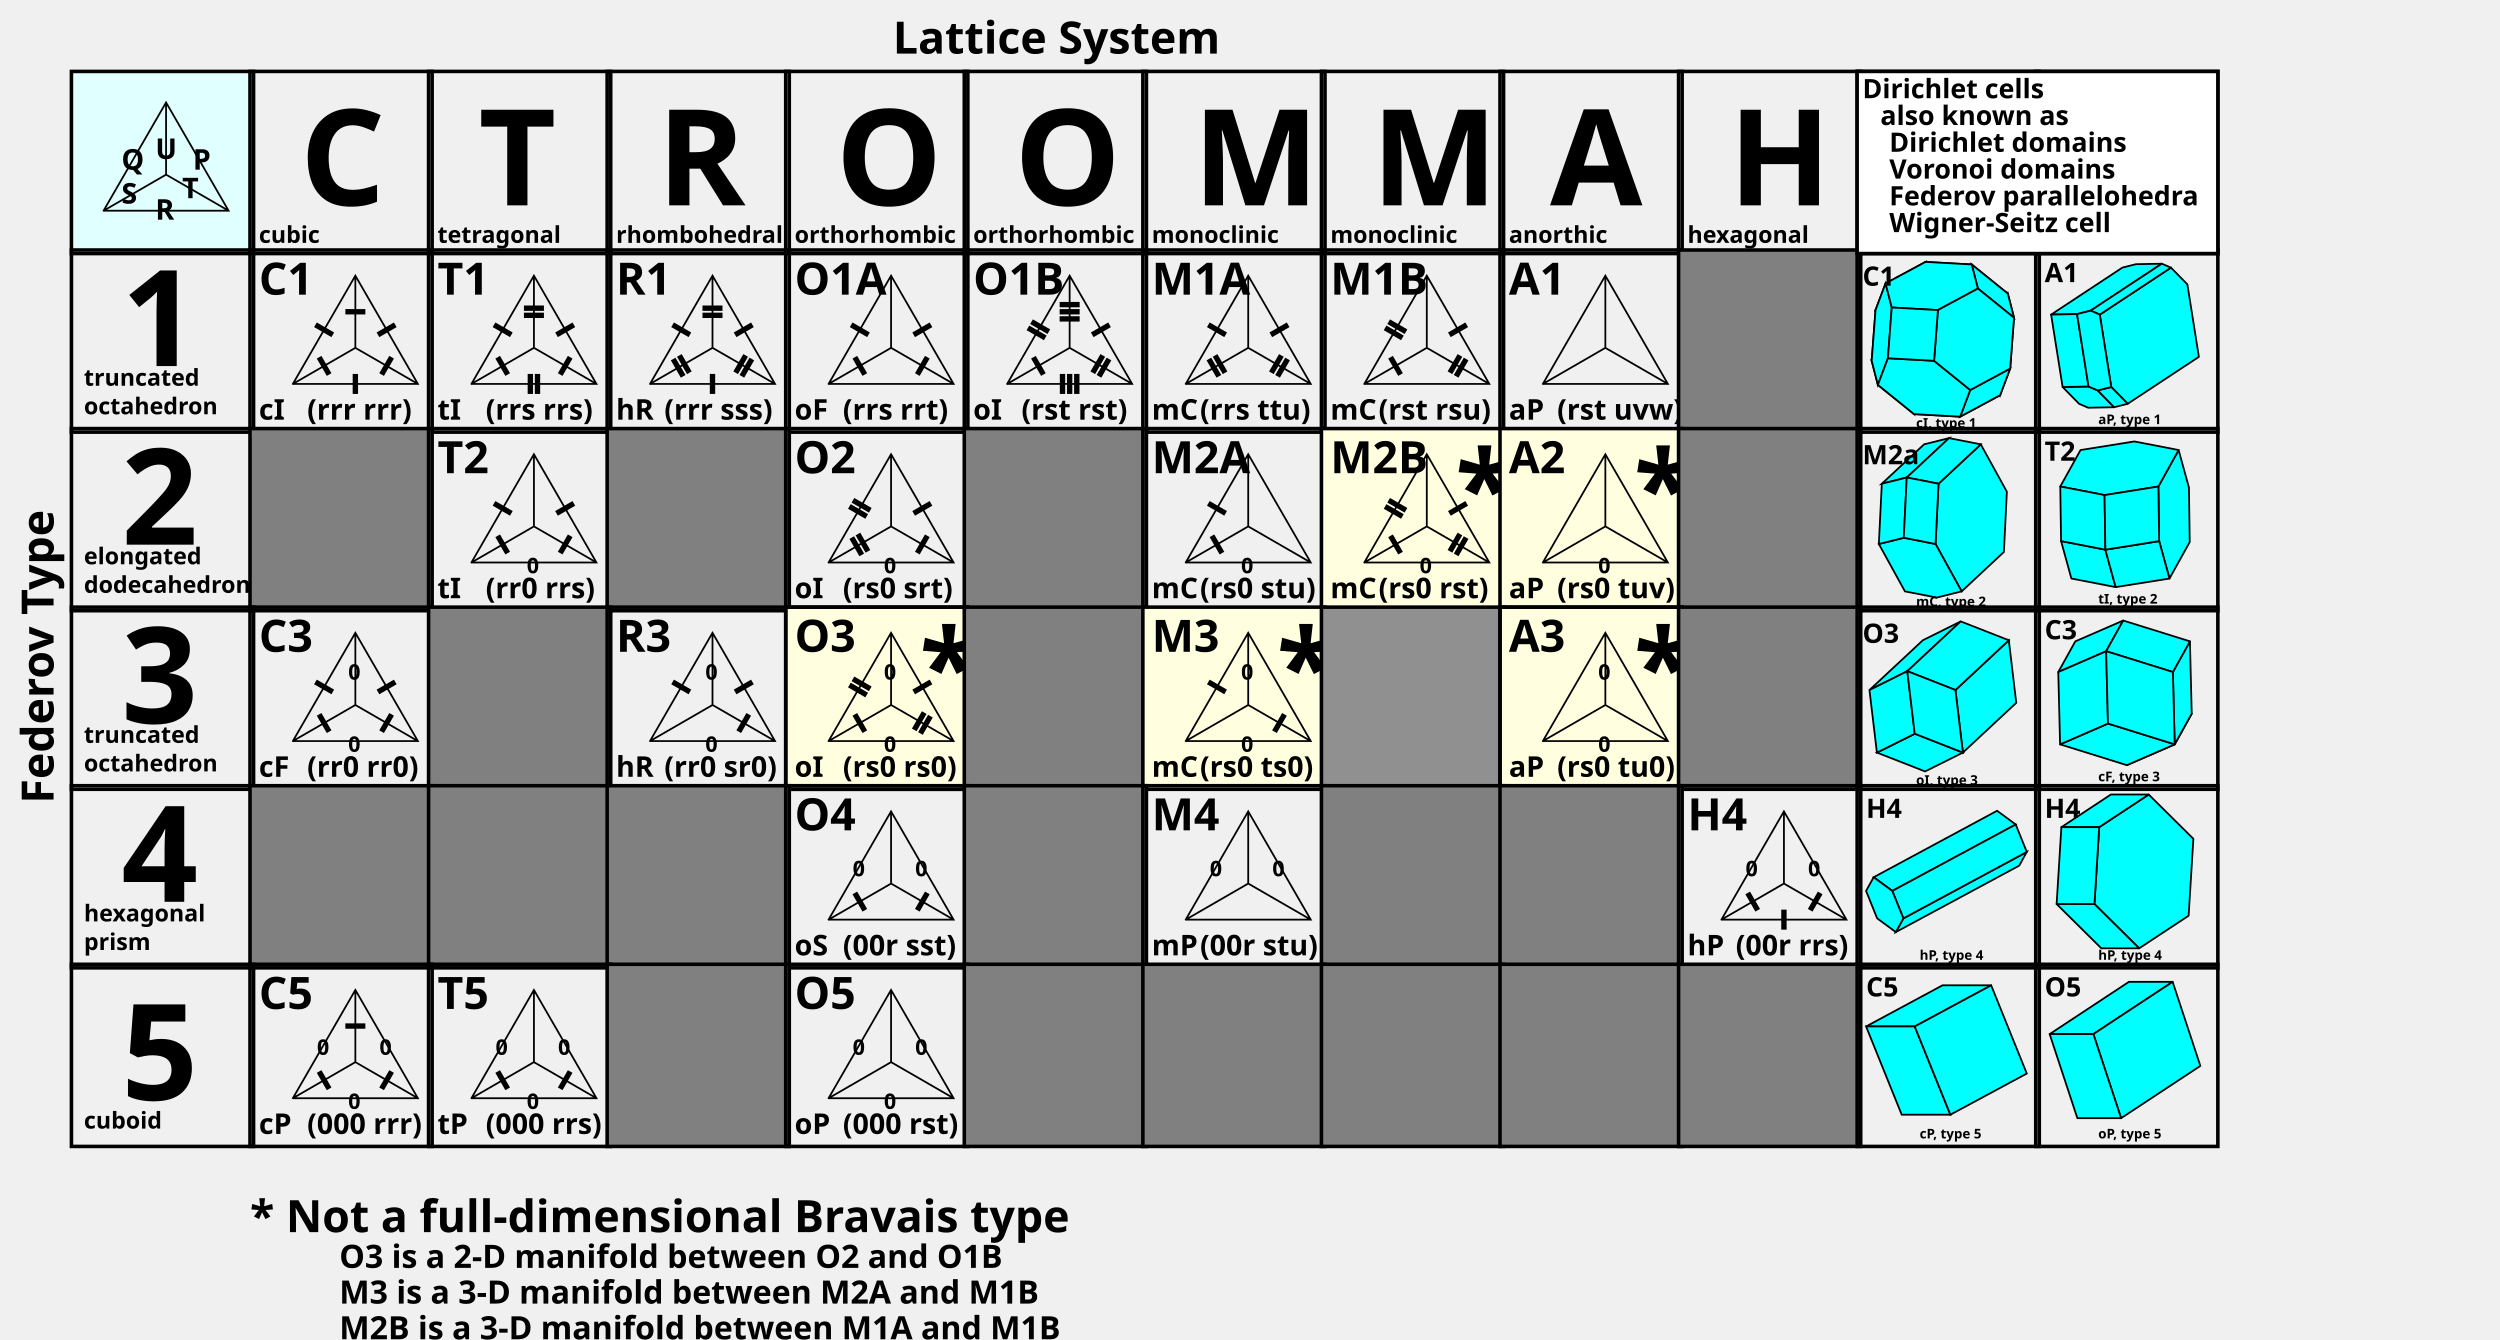
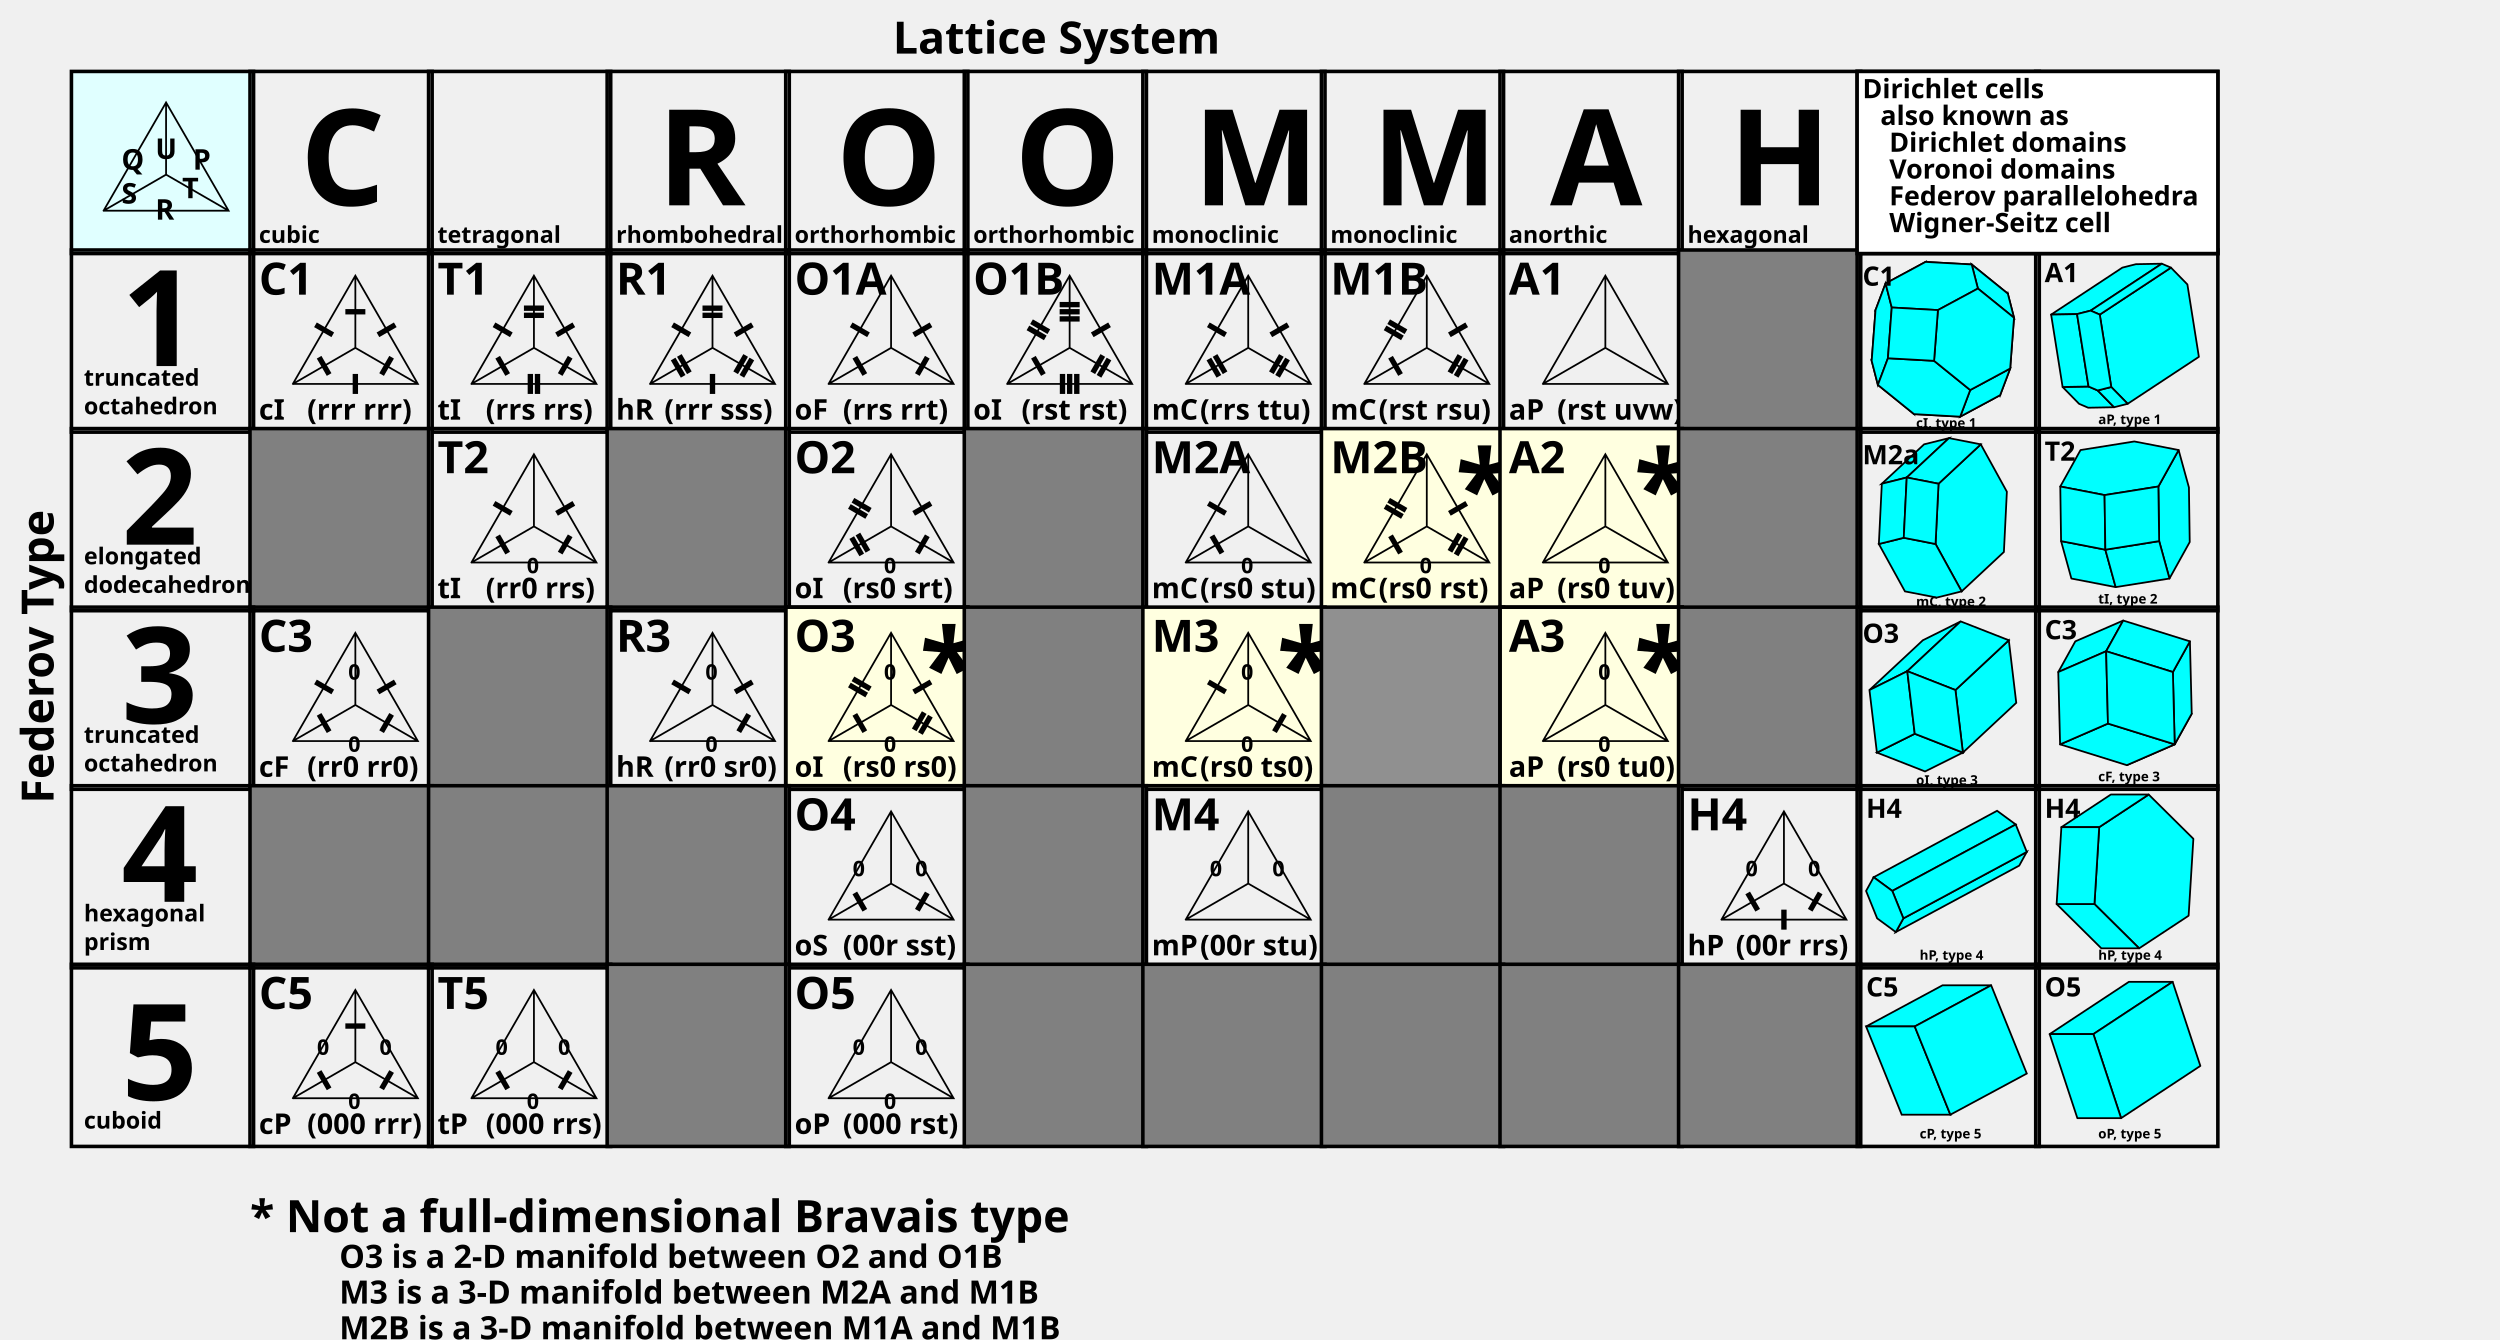
<svg xmlns="http://www.w3.org/2000/svg" width="1400" height="750" viewBox="0 0 1400 750" version="1.1">
  <defs>
    <rect id="unused" width="102" height="102" stroke-width="2" stroke="black" fill="gray" />
    <rect id="blank" x="0" y="0" width="102" height="102" stroke-width="2" stroke="black" fill="none" />
    <polyline id="cellborder" stroke="black" points="0,-0   70,-0   35,-60.622   -0.175,0.303   0.175,-0.101   35,-20.207   35,-60.622   35,-20.207   70,-0   " style="fill:none; stroke-width:3 stroke-linejoin:round; stroke-linecap:round" />
-     <text id="zeroP" x="48.5" y="-24.311" style="font-family:sans-serif; font-size=:26; font-weight:bold; ">0</text>
-     <text id="zeroQ" x="13.5" y="-24.311" style="font-family:sans-serif; font-size=:26; font-weight:bold; ">0</text>
-     <text id="zeroR" x="31" y="6" style="font-family:sans-serif; font-size=:26; font-weight:bold; ">0</text>
-     <text id="zeroU" x="31" y="-34.414" style="font-family:sans-serif; font-size=:26; font-weight:bold; ">0</text>
+     <text id="zeroP" x="48.5" y="-24.311" style="font-family:sans-serif; font-size=26; font-weight:bold; ">0</text>
+     <text id="zeroQ" x="13.5" y="-24.311" style="font-family:sans-serif; font-size=26; font-weight:bold; ">0</text>
+     <text id="zeroR" x="31" y="6" style="font-family:sans-serif; font-size=26; font-weight:bold; ">0</text>
+     <text id="zeroU" x="31" y="-34.414" style="font-family:sans-serif; font-size=26; font-weight:bold; ">0</text>
    <line id="oneSlashP" x1="57.35" y1="-33.111" x2="47.65" y2="-27.511" style="stroke:rgb(0,0,0);stroke-width:3" />
    <line id="oneSlashQ" x1="12.65" y1="-33.111" x2="22.35" y2="-27.511" style="stroke:rgb(0,0,0);stroke-width:3" />
    <line id="oneSlashR" x1="35" y1="-5.6" x2="35" y2="5.6" style="stroke:rgb(0,0,0);stroke-width:3" />
    <line id="oneSlashS" x1="14.7" y1="-14.953" x2="20.3" y2="-5.254" style="stroke:rgb(0,0,0);stroke-width:3" />
    <line id="oneSlashT" x1="55.3" y1="-14.953" x2="49.7" y2="-5.254" style="stroke:rgb(0,0,0);stroke-width:3" />
    <line id="oneSlashU" x1="40.6" y1="-40.414" x2="29.4" y2="-40.414" style="stroke:rgb(0,0,0);stroke-width:3" />
    <g id="2SlashP">
</g>
    <g id="2SlashQ">
      <line name="2SlashQa" x1="11.65" y1="-31.379" x2="21.35" y2="-25.779" style="stroke:rgb(0,0,0);stroke-width:3" />
      <line name="2SlashQb" x1="13.65" y1="-34.843" x2="23.35" y2="-29.243" style="stroke:rgb(0,0,0);stroke-width:3" />
    </g>
    <g id="2SlashR">
      <line id="mult2SlashRa" x1="33" y1="-5.6" x2="33" y2="5.6" style="stroke:rgb(0,0,0);stroke-width:3" />
      <line id="mult2SlashRb" x1="37" y1="-5.6" x2="37" y2="5.6" style="stroke:rgb(0,0,0);stroke-width:3" />
    </g>
    <g id="2SlashS">
      <line name="2SlashSa" x1="12.968" y1="-13.953" x2="18.568" y2="-4.254" style="stroke:rgb(0,0,0);stroke-width:3" />
      <line name="2SlashSb" x1="16.432" y1="-15.953" x2="22.032" y2="-6.254" style="stroke:rgb(0,0,0);stroke-width:3" />
    </g>
    <g id="2SlashT">
      <line name="2SlashTa" x1="53.568" y1="-15.953" x2="47.968" y2="-6.254" style="stroke:rgb(0,0,0);stroke-width:3" />
      <line name="2SlashTb" x1="57.032" y1="-13.953" x2="51.432" y2="-4.254" style="stroke:rgb(0,0,0);stroke-width:3" />
    </g>
    <g id="2SlashU">
      <line id="2SlashUa" x1="40.6" y1="-42.414" x2="29.4" y2="-42.414" style="stroke:rgb(0,0,0);stroke-width:3" />
      <line id="2SlashUb" x1="40.6" y1="-38.414" x2="29.4" y2="-38.414" style="stroke:rgb(0,0,0);stroke-width:3" />
    </g>
    <g id="3SlashR">
      <line name="3Slash" x1="31" y1="5.6" x2="31" y2="-5.6" style="stroke:rgb(0,0,0);stroke-width:3" />
      <line name="3Slash" x1="35" y1="5.6" x2="35" y2="-5.6" style="stroke:rgb(0,0,0);stroke-width:3" />
      <line name="3Slash" x1="39" y1="5.6" x2="39" y2="-5.6" style="stroke:rgb(0,0,0);stroke-width:3" />
    </g>
    <g id="3SlashU">
      <line name="3Slash" x1="29.4" y1="-44.414" x2="40.6" y2="-44.414" style="stroke:rgb(0,0,0);stroke-width:3" />
      <line name="3Slash" x1="29.4" y1="-40.414" x2="40.6" y2="-40.414" style="stroke:rgb(0,0,0);stroke-width:3" />
      <line name="3Slash" x1="29.4" y1="-36.414" x2="40.6" y2="-36.414" style="stroke:rgb(0,0,0);stroke-width:3" />
    </g>
+     <text id="type1" style="font-family:sans-serif; font-weight:bold; font-size:75px" x="28" y="75" />
  </defs>
  <text x="500" y="30" style="font-family:sans-serif; font-weight:bold; font-size:25px">Lattice System</text>
  <g transform="translate(30, 450)">
    <text x="0" y="0" style="font-family:sans-serif; font-weight:bold; font-size:25px" transform="rotate(270 0 0)">Federov Type</text>
  </g>
  <g transform="translate(40, 40)">
    <g transform="translate(0, 0)">
      <rect name="Basic" x="0" y="0" width="102" height="102" stroke-width="2" stroke="black" fill="lightcyan" />
      <g transform=" translate(18, 78)  ">
        <use href="#cellborder" />
        <text style="font-family:sans-serif; font-weight:bold; font-size:16px" x="44" y="-7">T</text>
        <text style="font-family:sans-serif; font-weight:bold; font-size:16px" x="50" y="-23">P</text>
        <text style="font-family:sans-serif; font-weight:bold; font-size:16px" x="10" y="-23">Q</text>
        <text style="font-family:sans-serif; font-weight:bold; font-size:16px" x="29" y="-29">U</text>
        <text style="font-family:sans-serif; font-weight:bold; font-size:16px" x="29" y="5">R</text>
        <text style="font-family:sans-serif; font-weight:bold; font-size:16px" x="10" y="-4">S</text>
      </g>
    </g>
    <g transform="translate(100, 0)">
      <use href="#blank" />
      <text style="font-family:sans-serif; font-weight:bold; font-size:75px" x="28" y="75">C</text>
      <text style="font-family:sans-serif; font-weight:bold; font-size:13px" x="5" y="96">cubic</text>
    </g>
    <g transform="translate(200, 0)">
      <use href="#blank" />
-       <text style="font-family:sans-serif; font-weight:bold; font-size:75px" x="28" y="75">T</text>
+       <use href="#type1">X</use>
      <text style="font-family:sans-serif; font-weight:bold; font-size:13px" x="5" y="96">tetragonal</text>
    </g>
    <g transform="translate(300, 0)">
      <use href="#blank" />
      <text style="font-family:sans-serif; font-weight:bold; font-size:75px" x="28" y="75">R</text>
      <text style="font-family:sans-serif; font-weight:bold; font-size:13px" x="5" y="96">rhombohedral</text>
    </g>
    <g transform="translate(400, 0)">
      <use href="#blank" />
      <text style="font-family:sans-serif; font-weight:bold; font-size:75px" x="28" y="75">O</text>
      <text style="font-family:sans-serif; font-weight:bold; font-size:13px" x="5" y="96">orthorhombic</text>
    </g>
    <g transform="translate(500, 0)">
      <use href="#blank" />
      <text style="font-family:sans-serif; font-weight:bold; font-size:75px" x="28" y="75">O</text>
      <text style="font-family:sans-serif; font-weight:bold; font-size:13px" x="5" y="96">orthorhombic</text>
    </g>
    <g transform="translate(600, 0)">
      <use href="#blank" />
      <text style="font-family:sans-serif; font-weight:bold; font-size:75px" x="28" y="75">M</text>
      <text style="font-family:sans-serif; font-weight:bold; font-size:13px" x="5" y="96">monoclinic</text>
    </g>
    <g transform="translate(700, 0)">
      <use href="#blank" />
      <text style="font-family:sans-serif; font-weight:bold; font-size:75px" x="28" y="75">M</text>
      <text style="font-family:sans-serif; font-weight:bold; font-size:13px" x="5" y="96">monoclinic</text>
    </g>
    <g transform="translate(800, 0)">
      <use href="#blank" />
      <text style="font-family:sans-serif; font-weight:bold; font-size:75px" x="28" y="75">A</text>
      <text style="font-family:sans-serif; font-weight:bold; font-size:13px" x="5" y="96">anorthic</text>
    </g>
    <g transform="translate(900, 0)">
      <use href="#blank" />
      <text style="font-family:sans-serif; font-weight:bold; font-size:75px" x="28" y="75">H</text>
      <text style="font-family:sans-serif; font-weight:bold; font-size:13px" x="5" y="96">hexagonal</text>
    </g>
    <g transform="translate(1000, 0)">
      <use href="#blank" />
    </g>
    <g transform="translate(1100, 0)">
      <use href="#blank" />
    </g>
    <g transform="translate(0, 100)">
      <use href="#blank" />
      <text style="font-family:sans-serif; font-weight:bold; font-size:75px" x="28" y="65">1</text>
      <text style="font-family:sans-serif; font-weight:bold; font-size:13px" x="7" y="76">truncated</text>
      <text style="font-family:sans-serif; font-weight:bold; font-size:13px" x="7" y="92">octahedron</text>
    </g>
    <g transform="translate(100, 100)">
      <g transform=" translate(24, 75)  ">
        <use href="#cellborder" />
        <use href="#oneSlashP" />
        <use href="#oneSlashQ" />
        <use href="#oneSlashR" />
        <use href="#oneSlashS" />
        <use href="#oneSlashT" />
        <use href="#oneSlashU" />
      </g>
      <use href="#blank" />
      <text style="font-family:sans-serif; font-weight:bold; font-size:25px" x="5" y="25">C1</text>
      <text style="font-family:sans-serif; font-weight:bold; font-size:16px" x="5" y="95">cI</text>
      <text style="font-family:sans-serif; font-weight:bold; font-size:16px" x="32" y="95">(rrr rrr)</text>
    </g>
    <g transform="translate(200, 100)">
      <g transform=" translate(24, 75)  ">
        <use href="#cellborder" />
        <use href="#oneSlashP" />
        <use href="#oneSlashQ" />
        <use href="#2SlashR" />
        <use href="#oneSlashS" />
        <use href="#oneSlashT" />
        <use href="#2SlashU" />
      </g>
      <use href="#blank" />
      <text style="font-family:sans-serif; font-weight:bold; font-size:25px" x="5" y="25">T1</text>
      <text style="font-family:sans-serif; font-weight:bold; font-size:16px" x="5" y="95">tI</text>
      <text style="font-family:sans-serif; font-weight:bold; font-size:16px" x="32" y="95">(rrs rrs)</text>
    </g>
    <g transform="translate(300, 100)">
      <g transform=" translate(24, 75)  ">
        <use href="#cellborder" />
        <use href="#oneSlashP" />
        <use href="#oneSlashQ" />
        <use href="#oneSlashR" />
        <use href="#2SlashS" />
        <use href="#2SlashT" />
        <use href="#2SlashU" />
      </g>
      <use href="#blank" />
      <text style="font-family:sans-serif; font-weight:bold; font-size:25px" x="5" y="25">R1</text>
      <text style="font-family:sans-serif; font-weight:bold; font-size:16px" x="5" y="95">hR</text>
      <text style="font-family:sans-serif; font-weight:bold; font-size:16px" x="32" y="95">(rrr sss)</text>
    </g>
    <g transform="translate(400, 100)">
      <g transform=" translate(24, 75)  ">
        <use href="#cellborder" />
        <use href="#oneSlashP" />
        <use href="#oneSlashQ" />
        <use href="#oneSlashS" />
        <use href="#oneSlashT" />
      </g>
      <use href="#blank" />
      <text style="font-family:sans-serif; font-weight:bold; font-size:25px" x="5" y="25">O1A</text>
      <text style="font-family:sans-serif; font-weight:bold; font-size:16px" x="5" y="95">oF</text>
      <text style="font-family:sans-serif; font-weight:bold; font-size:16px" x="32" y="95">(rrs rrt)</text>
    </g>
    <g transform="translate(500, 100)">
      <g transform=" translate(24, 75)  ">
        <use href="#cellborder" />
        <use href="#oneSlashP" />
        <use href="#2SlashQ" />
        <use href="#3SlashR" />
        <use href="#oneSlashS" />
        <use href="#2SlashT" />
        <use href="#3SlashU" />
      </g>
      <use href="#blank" />
      <text style="font-family:sans-serif; font-weight:bold; font-size:25px" x="5" y="25">O1B</text>
      <text style="font-family:sans-serif; font-weight:bold; font-size:16px" x="5" y="95">oI</text>
      <text style="font-family:sans-serif; font-weight:bold; font-size:16px" x="32" y="95">(rst rst)</text>
    </g>
    <g transform="translate(600, 100)">
      <g transform=" translate(24, 75)  ">
        <use href="#cellborder" />
        <use href="#oneSlashP" />
        <use href="#oneSlashQ" />
        <use href="#2SlashS" />
        <use href="#2SlashT" />
      </g>
      <use href="#blank" />
      <text style="font-family:sans-serif; font-weight:bold; font-size:25px" x="5" y="25">M1A</text>
      <text style="font-family:sans-serif; font-weight:bold; font-size:16px" x="5" y="95">mC</text>
      <text style="font-family:sans-serif; font-weight:bold; font-size:16px" x="32" y="95">(rrs ttu)</text>
    </g>
    <g transform="translate(700, 100)">
      <g transform=" translate(24, 75)  ">
        <use href="#cellborder" />
        <use href="#oneSlashP" />
        <use href="#2SlashQ" />
        <use href="#oneSlashS" />
        <use href="#2SlashT" />
      </g>
      <use href="#blank" />
      <text style="font-family:sans-serif; font-weight:bold; font-size:25px" x="5" y="25">M1B</text>
      <text style="font-family:sans-serif; font-weight:bold; font-size:16px" x="5" y="95">mC</text>
      <text style="font-family:sans-serif; font-weight:bold; font-size:16px" x="32" y="95">(rst rsu)</text>
    </g>
    <g transform="translate(800, 100)">
      <g transform=" translate(24, 75)  ">
        <use href="#cellborder" />
      </g>
      <use href="#blank" />
      <text style="font-family:sans-serif; font-weight:bold; font-size:25px" x="5" y="25">A1</text>
      <text style="font-family:sans-serif; font-weight:bold; font-size:16px" x="5" y="95">aP</text>
      <text style="font-family:sans-serif; font-weight:bold; font-size:16px" x="32" y="95">(rst uvw)</text>
    </g>
    <use href="#unused" x="900" y="100" />
    <g transform="translate(1000, 100)">
      <use href="#blank" />
      <g transform="translate(33, 35) scale( .5, .5)">
        <polygon fill="CYAN " stroke="black" stroke-width="2" points="39.841, 5.892  91.542, 8.763  87.236, 65.589  35.535, 62.719  " />
        <polygon fill="CYAN " stroke="black" stroke-width="2" points="-45.399, -2.719  -0.626, -26.826  39.841, 5.892  35.535, 62.719  -9.237, 86.826  -49.704, 54.108  " />
        <polygon fill="CYAN " stroke="black" stroke-width="2" points="-0.626, -26.826  10.608, -56.675  62.309, -53.804  102.776, -21.086  91.542, 8.763  39.841, 5.892  " />
        <polygon fill="CYAN " stroke="black" stroke-width="2" points="-9.237, 86.826  35.535, 62.719  87.236, 65.589  94.165, 92.567  49.392, 116.675  -2.309, 113.804  " />
        <polygon fill="CYAN " stroke="black" stroke-width="2" points="-45.399, -2.719  -34.165, -32.567  10.608, -56.675  -0.626, -26.826  " />
        <polygon fill="CYAN " stroke="black" stroke-width="2" points="-49.704, 54.108  -9.237, 86.826  -2.309, 113.804  -42.776, 81.086  " />
        <polygon fill="CYAN " stroke="black" stroke-width="2" points="91.542, 8.763  102.776, -21.086  109.704, 5.892  105.399, 62.719  94.165, 92.567  87.236, 65.589  " />
        <polygon fill="CYAN " stroke="black" stroke-width="2" points="-45.399, -2.719  -49.704, 54.108  -42.776, 81.086  -31.542, 51.237  -27.236, -5.589  -34.165, -32.567  " />
        <polygon fill="CYAN " stroke="black" stroke-width="2" points="62.309, -53.804  69.237, -26.826  109.704, 5.892  102.776, -21.086  " />
        <polygon fill="CYAN " stroke="black" stroke-width="2" points="49.392, 116.675  94.165, 92.567  105.399, 62.719  60.626, 86.826  " />
        <polygon fill="CYAN " stroke="black" stroke-width="2" points="-34.165, -32.567  -27.236, -5.589  24.465, -2.719  69.237, -26.826  62.309, -53.804  10.608, -56.675  " />
        <polygon fill="CYAN " stroke="black" stroke-width="2" points="-42.776, 81.086  -2.309, 113.804  49.392, 116.675  60.626, 86.826  20.159, 54.108  -31.542, 51.237  " />
        <polygon fill="CYAN " stroke="black" stroke-width="2" points="24.465, -2.719  20.159, 54.108  60.626, 86.826  105.399, 62.719  109.704, 5.892  69.237, -26.826  " />
        <polygon fill="CYAN " stroke="black" stroke-width="2" points="-27.236, -5.589  -31.542, 51.237  20.159, 54.108  24.465, -2.719  " />
        <text style="font-family:sans-serif; font-weight:bold; font-size:15px" x="0" y="129">cI, type 1 </text>
        <text style="font-family:sans-serif; font-weight:bold; font-size:30px" x="-60" y="-30">C1</text>
      </g>
    </g>
    <g transform="translate(1100, 100)">
      <use href="#blank" />
      <g transform="translate(35, 33)  scale(.5,.5)">
        <polygon fill="CYAN " stroke="black" stroke-width="2" points="27.005, -46.251  -52.748, 6.343  -23.711, 5.785  -8.521, 1.935  71.232, -50.658  42.195, -50.1  " stroke-linejoin="round" />
        <polygon fill="CYAN " stroke="black" stroke-width="2" points="99.876, -27.442  81.47, -46.251  1.718, 6.343  14.589, 87.442  32.995, 106.251  112.748, 53.657  " stroke-linejoin="round" />
        <polygon fill="CYAN " stroke="black" stroke-width="2" points="-21.47, 106.251  -11.232, 110.658  17.805, 110.1  -0.601, 91.291  -10.839, 86.883  -39.876, 87.442  " stroke-linejoin="round" />
        <polygon fill="CYAN " stroke="black" stroke-width="2" points="71.232, -50.658  -8.521, 1.935  1.718, 6.343  81.47, -46.251  " stroke-linejoin="round" />
        <polygon fill="CYAN " stroke="black" stroke-width="2" points="-52.748, 6.343  -39.876, 87.442  -10.839, 86.883  -23.711, 5.785  " stroke-linejoin="round" />
        <polygon fill="CYAN " stroke="black" stroke-width="2" points="17.805, 110.1  32.995, 106.251  14.589, 87.442  -0.601, 91.291  " stroke-linejoin="round" />
        <polygon fill="CYAN " stroke="black" stroke-width="2" points="-23.711, 5.785  -10.839, 86.883  -0.601, 91.291  14.589, 87.442  1.718, 6.343  -8.521, 1.935  " stroke-linejoin="round" />
        <text style="font-family:sans-serif; font-weight:bold; font-size:15px" x="0" y="129">aP, type 1 </text>
"<text style="font-family:sans-serif; font-weight:bold; font-size:30px" x="-60" y="-30">A1</text>
"</g>
    </g>
    <g transform="translate(0, 200)">
      <use href="#blank" />
      <text style="font-family:sans-serif; font-weight:bold; font-size:75px" x="28" y="65">2</text>
      <text style="font-family:sans-serif; font-weight:bold; font-size:13px" x="7" y="76">elongated</text>
      <text style="font-family:sans-serif; font-weight:bold; font-size:13px" x="7" y="92">dodecahedron</text>
    </g>
    <use href="#unused" x="100" y="200" />
    <g transform="translate(200, 200)">
      <g transform=" translate(24, 75)  ">
        <use href="#cellborder" />
        <use href="#oneSlashP" />
        <use href="#oneSlashQ" />
        <use href="#zeroR" />
        <use href="#oneSlashS" />
        <use href="#oneSlashT" />
      </g>
      <use href="#blank" />
      <text style="font-family:sans-serif; font-weight:bold; font-size:25px" x="5" y="25">T2</text>
      <text style="font-family:sans-serif; font-weight:bold; font-size:16px" x="5" y="95">tI</text>
      <text style="font-family:sans-serif; font-weight:bold; font-size:16px" x="32" y="95">(rr0 rrs)</text>
    </g>
    <use href="#unused" x="300" y="200" />
    <g transform="translate(400, 200)">
      <g transform=" translate(24, 75)  ">
        <use href="#cellborder" />
        <use href="#oneSlashP" />
        <use href="#zeroR" />
        <use href="#2SlashS" />
        <use href="#2SlashQ" />
        <use href="#oneSlashT" />
      </g>
      <use href="#blank" />
      <text style="font-family:sans-serif; font-weight:bold; font-size:25px" x="5" y="25">O2</text>
      <text style="font-family:sans-serif; font-weight:bold; font-size:16px" x="5" y="95">oI</text>
      <text style="font-family:sans-serif; font-weight:bold; font-size:16px" x="32" y="95">(rs0 srt)</text>
    </g>
    <use href="#unused" x="500" y="200" />
    <g transform="translate(600, 200)">
      <g transform=" translate(24, 75)  ">
        <use href="#cellborder" />
        <use href="#oneSlashQ" />
        <use href="#zeroR" />
        <use href="#oneSlashS" />
      </g>
      <use href="#blank" />
      <text style="font-family:sans-serif; font-weight:bold; font-size:25px" x="5" y="25">M2A</text>
      <text style="font-family:sans-serif; font-weight:bold; font-size:16px" x="5" y="95">mC</text>
      <text style="font-family:sans-serif; font-weight:bold; font-size:16px" x="32" y="95">(rs0 stu)</text>
    </g>
    <g transform="translate(700, 200)">
      <rect name="Basic" x="0" y="0" width="102" height="102" stroke-width="2" stroke="black" fill="lightyellow" />
      <g transform=" translate(24, 75)  ">
        <use href="#cellborder" />
        <use href="#oneSlashP" />
        <use href="#2SlashT" />
        <use href="#2SlashQ" />
        <use href="#zeroR" />
        <use href="#oneSlashS" />
      </g>
      <text style="font-family:sans-serif; font-weight:bold; font-size:60px" x="75" y="55">*</text>
      <text style="font-family:sans-serif; font-weight:bold; font-size:25px" x="5" y="25">M2B</text>
      <text style="font-family:sans-serif; font-weight:bold; font-size:16px" x="5" y="95">mC</text>
      <text style="font-family:sans-serif; font-weight:bold; font-size:16px" x="32" y="95">(rs0 rst)</text>
    </g>
    <g transform="translate(800, 200)">
      <rect name="Basic" x="0" y="0" width="102" height="102" stroke-width="2" stroke="black" fill="lightyellow" />
      <g transform=" translate(24, 75)  ">
        <use href="#cellborder" />
        <use href="#zeroR" />
      </g>
      <text style="font-family:sans-serif; font-weight:bold; font-size:60px" x="75" y="55">*</text>
      <text style="font-family:sans-serif; font-weight:bold; font-size:25px" x="5" y="25">A2</text>
      <text style="font-family:sans-serif; font-weight:bold; font-size:16px" x="5" y="95">aP</text>
      <text style="font-family:sans-serif; font-weight:bold; font-size:16px" x="32" y="95">(rs0 tuv)</text>
    </g>
    <use href="#unused" x="900" y="200" />
    <g transform="translate(1000, 200)">
      <use href="#blank" />
      <g transform="translate(33, 35) scale( .5, .5)">
        <polygon fill="CYAN" stroke="black" stroke-width="2" points="-38.361, -8.213  -10.447, -15.175  36.879, -59.312  8.965, -52.35 " />
        <polygon fill="CYAN" stroke="black" stroke-width="2" points="25.138, -8.213  21.801, 59.278  51.035, 112.35  98.362, 68.213  101.698, 0.722  72.464, -52.35 " />
        <polygon fill="CYAN" stroke="black" stroke-width="2" points="-10.447, -15.175  25.138, -8.213  72.464, -52.35  36.879, -59.312 " />
        <polygon fill="CYAN" stroke="black" stroke-width="2" points="-41.698, 59.278  -12.464, 112.35  23.121, 119.312  51.035, 112.35  21.801, 59.278  -13.784, 52.316 " />
        <polygon fill="CYAN" stroke="black" stroke-width="2" points="-38.361, -8.213  -41.698, 59.278  -13.784, 52.316  -10.447, -15.175 " />
        <polygon fill="CYAN" stroke="black" stroke-width="2" points="-10.447, -15.175  -13.784, 52.316  21.801, 59.278  25.138, -8.213 " />
        <text style="font-family:sans-serif; font-weight:bold; font-size:15px" x="0" y="129">mC, type 2 </text>
        <text style="font-family:sans-serif; font-weight:bold; font-size:30px" x="-60" y="-30">M2a</text>
      </g>
    </g>
    <g transform="translate(1100, 200)">
      <use href="#blank" />
      <g transform="translate(35, 33)  scale(.5,.5)">
        <polygon fill="CYAN " stroke="black" stroke-width="2" points="67.369, -1.109  68.254, 60.04  79.809, 101.964  102.485, 61.109  101.6, -0.04  90.045, -41.964  " stroke-linejoin="round" />
        <polygon fill="CYAN " stroke="black" stroke-width="2" points="-42.485, -1.109  7.107, 8.503  67.369, -1.109  90.045, -41.964  40.453, -51.577  -19.809, -41.964  " stroke-linejoin="round" />
        <polygon fill="CYAN " stroke="black" stroke-width="2" points="-41.6, 60.04  -30.045, 101.964  19.547, 111.577  7.991, 69.653  " stroke-linejoin="round" />
        <polygon fill="CYAN " stroke="black" stroke-width="2" points="7.991, 69.653  19.547, 111.577  79.809, 101.964  68.254, 60.04  " stroke-linejoin="round" />
        <polygon fill="CYAN " stroke="black" stroke-width="2" points="-42.485, -1.109  -41.6, 60.04  7.991, 69.653  7.107, 8.503  " stroke-linejoin="round" />
        <polygon fill="CYAN " stroke="black" stroke-width="2" points="7.991, 69.653  68.254, 60.04  67.369, -1.109  7.107, 8.503  " stroke-linejoin="round" />
        <text style="font-family:sans-serif; font-weight:bold; font-size:15px" x="0" y="130">tI, type 2 </text>
"<text style="font-family:sans-serif; font-weight:bold; font-size:30px" x="-60" y="-30">T2</text>
"</g>
    </g>
    <g transform="translate(0, 300)">
      <use href="#blank" />
      <text style="font-family:sans-serif; font-weight:bold; font-size:75px" x="28" y="65">3</text>
      <text style="font-family:sans-serif; font-weight:bold; font-size:13px" x="7" y="76">truncated</text>
      <text style="font-family:sans-serif; font-weight:bold; font-size:13px" x="7" y="92">octahedron</text>
    </g>
    <g transform="translate(100, 300)">
      <g transform=" translate(24, 75)  ">
        <use href="#cellborder" />
        <use href="#oneSlashP" />
        <use href="#oneSlashQ" />
        <use href="#zeroR" />
        <use href="#oneSlashS" />
        <use href="#oneSlashT" />
        <use href="#zeroU" />
      </g>
      <use href="#blank" />
      <text style="font-family:sans-serif; font-weight:bold; font-size:25px" x="5" y="25">C3</text>
      <text style="font-family:sans-serif; font-weight:bold; font-size:16px" x="5" y="95">cF</text>
      <text style="font-family:sans-serif; font-weight:bold; font-size:16px" x="32" y="95">(rr0 rr0)</text>
    </g>
    <use href="#unused" x="200" y="300" />
    <g transform="translate(300, 300)">
      <g transform=" translate(24, 75)  ">
        <use href="#cellborder" />
        <use href="#oneSlashP" />
        <use href="#oneSlashQ" />
        <use href="#zeroR" />
        <use href="#oneSlashT" />
        <use href="#zeroU" />
      </g>
      <use href="#blank" />
      <text style="font-family:sans-serif; font-weight:bold; font-size:25px" x="5" y="25">R3</text>
      <text style="font-family:sans-serif; font-weight:bold; font-size:16px" x="5" y="95">hR</text>
      <text style="font-family:sans-serif; font-weight:bold; font-size:16px" x="32" y="95">(rr0 sr0) </text>
    </g>
    <g transform="translate(400, 300)">
      <rect name="Basic" x="0" y="0" width="102" height="102" stroke-width="2" stroke="black" fill="lightyellow" />
      <g transform=" translate(24, 75)  ">
        <use href="#cellborder" />
        <use href="#oneSlashP" />
        <use href="#2SlashQ" />
        <use href="#zeroR" />
        <use href="#oneSlashS" />
        <use href="#2SlashT" />
        <use href="#zeroU" />
      </g>
      <text style="font-family:sans-serif; font-weight:bold; font-size:60px" x="75" y="55">*</text>
      <use href="#blank" />
      <text style="font-family:sans-serif; font-weight:bold; font-size:25px" x="5" y="25">O3</text>
      <text style="font-family:sans-serif; font-weight:bold; font-size:16px" x="5" y="95">oI</text>
      <text style="font-family:sans-serif; font-weight:bold; font-size:16px" x="32" y="95">(rs0 rs0)</text>
    </g>
    <use href="#unused" x="500" y="300" />
    <g transform="translate(600, 300)">
      <rect name="Basic" x="0" y="0" width="102" height="102" stroke-width="2" stroke="black" fill="lightyellow" />
      <g transform=" translate(24, 75)  ">
        <use href="#cellborder" />
        <use href="#oneSlashQ" />
        <use href="#zeroR" />
        <use href="#oneSlashT" />
        <use href="#zeroU" />
      </g>
      <text style="font-family:sans-serif; font-weight:bold; font-size:60px" x="75" y="55">*</text>
      <text style="font-family:sans-serif; font-weight:bold; font-size:25px" x="5" y="25">M3</text>
      <text style="font-family:sans-serif; font-weight:bold; font-size:16px" x="5" y="95">mC</text>
      <text style="font-family:sans-serif; font-weight:bold; font-size:16px" x="32" y="95">(rs0 ts0)</text>
    </g>
    <g transform="translate(700, 300)">
      <rect name="Basic" x="0" y="0" width="102" height="102" stroke-width="2" stroke="black" fill="#909090" />
    </g>
    <g transform="translate(800, 300)">
      <rect name="Basic" x="0" y="0" width="102" height="102" stroke-width="2" stroke="black" fill="lightyellow" />
      <g transform=" translate(24, 75)  ">
        <use href="#cellborder" />
        <use href="#zeroR" />
        <use href="#zeroU" />
      </g>
      <text style="font-family:sans-serif; font-weight:bold; font-size:60px" x="75" y="55">*</text>
      <use href="#blank" />
      <text style="font-family:sans-serif; font-weight:bold; font-size:25px" x="5" y="25">A3</text>
      <text style="font-family:sans-serif; font-weight:bold; font-size:16px" x="5" y="95">aP</text>
      <text style="font-family:sans-serif; font-weight:bold; font-size:16px" x="32" y="95">(rs0 tu0)</text>
    </g>
    <use href="#unused" x="900" y="300" />
    <g transform="translate(1000, 300)">
      <use href="#blank" />
      <g transform="translate(33, 35) scale( .5, .5)">
        <polygon fill="cyan" stroke="black" stroke-width="2" points="7.576, -32.91  -52.212, 22.849  -9.837, 1.738  49.951, -54.022 " />
        <polygon fill="cyan" stroke="black" stroke-width="2" points="103.864, -32.91  44.076, 22.849  52.424, 92.91  112.212, 37.151    " />
        <polygon fill="cyan" stroke="black" stroke-width="2" points="49.951, -54.022  -9.837, 1.738  44.076, 22.849  103.864, -32.91  " />
        <polygon fill="cyan" stroke="black" stroke-width="2" points="-43.864, 92.91  10.049, 114.022  52.424, 92.91  -1.49, 71.799    " />
        <polygon fill="cyan" stroke="black" stroke-width="2" points="-43.864, 92.91  -1.49, 71.799  -9.837, 1.738  -52.212, 22.849  " />
        <polygon fill="cyan" stroke="black" stroke-width="2" points="-9.837, 1.738  -1.49, 71.799  52.424, 92.91  44.076, 22.849    " />
        <text style="font-family:sans-serif; font-weight:bold; font-size:15px" x="0" y="129">oI, type 3 </text>
        <text style="font-family:sans-serif; font-weight:bold; font-size:30px" x="-60" y="-30">O3</text>
      </g>
    </g>
    <g transform="translate(1100, 300)">
      <use href="#blank" />
      <g transform="translate(35, 33)  scale(.5,.5)">
        <polygon fill="CYAN " stroke="black" stroke-width="2" points="51.118, 76.607  104.739, 53.303  85.65, 87.695  32.029, 110.998  " stroke-linejoin="round" />
        <polygon fill="CYAN " stroke="black" stroke-width="2" points="-25.65, -27.695  -44.739, 6.697  8.882, -16.607  27.971, -50.998  " stroke-linejoin="round" />
        <polygon fill="CYAN " stroke="black" stroke-width="2" points="102.709, -27.695  83.621, 6.697  85.65, 87.695  104.739, 53.303  " stroke-linejoin="round" />
        <polygon fill="CYAN " stroke="black" stroke-width="2" points="-42.709, 87.695  32.029, 110.998  85.65, 87.695  10.912, 64.391  " stroke-linejoin="round" />
        <polygon fill="CYAN " stroke="black" stroke-width="2" points="27.971, -50.998  8.882, -16.607  83.621, 6.697  102.709, -27.695  " stroke-linejoin="round" />
        <polygon fill="CYAN " stroke="black" stroke-width="2" points="-42.709, 87.695  10.912, 64.391  8.882, -16.607  -44.739, 6.697  " stroke-linejoin="round" />
        <polygon fill="CYAN " stroke="black" stroke-width="2" points="8.882, -16.607  10.912, 64.391  85.65, 87.695  83.621, 6.697  " stroke-linejoin="round" />
        <text style="font-family:sans-serif; font-weight:bold; font-size:15px" x="0" y="129">cF, type 3 </text>
"<text style="font-family:sans-serif; font-weight:bold; font-size:30px" x="-60" y="-30">C3</text>
"</g>
    </g>
    <g transform="translate(0, 400)">
      <use href="#blank" />
      <text style="font-family:sans-serif; font-weight:bold; font-size:75px" x="28" y="65">4</text>
      <text style="font-family:sans-serif; font-weight:bold; font-size:13px" x="7" y="76">hexagonal</text>
      <text style="font-family:sans-serif; font-weight:bold; font-size:13px" x="7" y="92">prism</text>
    </g>
    <use href="#unused" x="100" y="400" />
    <use href="#unused" x="200" y="400" />
    <use href="#unused" x="300" y="400" />
    <g transform="translate(400, 400)">
      <g transform=" translate(24, 75)  ">
        <use href="#cellborder" />
        <use href="#zeroP" />
        <use href="#zeroQ" />
        <use href="#oneSlashS" />
        <use href="#oneSlashT" />
      </g>
      <use href="#blank" />
      <text style="font-family:sans-serif; font-weight:bold; font-size:25px" x="5" y="25">O4</text>
      <text style="font-family:sans-serif; font-weight:bold; font-size:16px" x="5" y="95">oS</text>
      <text style="font-family:sans-serif; font-weight:bold; font-size:16px" x="32" y="95">(00r sst)</text>
    </g>
    <use href="#unused" x="500" y="400" />
    <g transform="translate(600, 400)">
      <g transform=" translate(24, 75)  ">
        <use href="#cellborder" />
        <use href="#zeroP" />
        <use href="#zeroQ" />
      </g>
      <use href="#blank" />
      <text style="font-family:sans-serif; font-weight:bold; font-size:25px" x="5" y="25">M4</text>
      <text style="font-family:sans-serif; font-weight:bold; font-size:16px" x="5" y="95">mP</text>
      <text style="font-family:sans-serif; font-weight:bold; font-size:16px" x="32" y="95">(00r stu)</text>
    </g>
    <use href="#unused" x="700" y="400" />
    <use href="#unused" x="800" y="400" />
    <g transform="translate(900, 400)">
      <g transform=" translate(24, 75)  ">
        <use href="#cellborder" />
        <use href="#zeroP" />
        <use href="#zeroQ" />
        <use href="#oneSlashR" />
        <use href="#oneSlashS" />
        <use href="#oneSlashT" />
      </g>
      <use href="#blank" />
      <text style="font-family:sans-serif; font-weight:bold; font-size:25px" x="5" y="25">H4</text>
      <text style="font-family:sans-serif; font-weight:bold; font-size:16px" x="5" y="95">hP</text>
      <text style="font-family:sans-serif; font-weight:bold; font-size:16px" x="32" y="95">(00r rrs)</text>
    </g>
    <g transform="translate(1000, 400)">
      <use href="#blank" />
      <g transform="translate(35, 33) scale(.5 .5)">
        <polygon fill="cyan" stroke="black" stroke-width="2" points="-26.714, 97.937  111.526, 23.503  120, 8.143  -18.24, 82.577  " />
        <polygon fill="cyan" stroke="black" stroke-width="2" points="-51.526, 36.497  -30.645, 51.857  107.594, -22.577  86.714, -37.937  " />
        <polygon fill="cyan" stroke="black" stroke-width="2" points="-30.645, 51.857  -18.24, 82.577  120, 8.143  107.594, -22.577  " />
        <polygon fill="cyan" stroke="black" stroke-width="2" points="-60, 51.857  -47.594, 82.577  -26.714, 97.937  -18.24, 82.577  -30.645, 51.857  -51.526, 36.497  " />
        <text style="font-family:sans-serif; font-weight:bold; font-size:15px" x="0" y="129">hP, type 4 </text>
        <text style="font-family:sans-serif; font-weight:bold; font-size:30px" x="-60" y="-30">H4</text>
      </g>
    </g>
    <g transform="translate(1100, 400)">
      <use href="#blank" />
      <g transform="translate(35, 33)  scale(.5,.5)">
        <polygon fill="CYAN " stroke="black" stroke-width="2" points="1.099, -19.59  -4.229, 66.539  45.849, 116.129  101.256, 79.59  106.585, -6.539  56.506, -56.129  " stroke-linejoin="round" />
        <polygon fill="CYAN " stroke="black" stroke-width="2" points="-41.256, -19.59  1.099, -19.59  56.506, -56.129  14.15, -56.129  " stroke-linejoin="round" />
        <polygon fill="CYAN " stroke="black" stroke-width="2" points="-46.585, 66.539  3.494, 116.129  45.849, 116.129  -4.229, 66.539  " stroke-linejoin="round" />
        <polygon fill="CYAN " stroke="black" stroke-width="2" points="-41.256, -19.59  -46.585, 66.539  -4.229, 66.539  1.099, -19.59  " stroke-linejoin="round" />
        <text style="font-family:sans-serif; font-weight:bold; font-size:15px" x="0" y="129">hP, type 4 </text>
        <text style="font-family:sans-serif; font-weight:bold; font-size:30px" x="-60" y="-30">H4</text>
      </g>
    </g>
    <g transform="translate(0, 500)">
      <use href="#blank" />
      <text style="font-family:sans-serif; font-weight:bold; font-size:75px" x="28" y="76">5</text>
      <text style="font-family:sans-serif; font-weight:bold; font-size:13px" x="7" y="76" />
      <text style="font-family:sans-serif; font-weight:bold; font-size:13px" x="7" y="92">cuboid</text>
    </g>
    <g transform="translate(100, 500)">
      <g transform=" translate(24, 75)  ">
        <use href="#cellborder" />
        <use href="#zeroP" />
        <use href="#zeroQ" />
        <use href="#zeroR" />
        <use href="#oneSlashS" />
        <use href="#oneSlashT" />
        <use href="#oneSlashU" />
      </g>
      <use href="#blank" />
      <text style="font-family:sans-serif; font-weight:bold; font-size:25px" x="5" y="25">C5</text>
      <text style="font-family:sans-serif; font-weight:bold; font-size:16px" x="5" y="95">cP</text>
      <text style="font-family:sans-serif; font-weight:bold; font-size:16px" x="32" y="95">(000 rrr)</text>
    </g>
    <g transform="translate(200, 500)">
      <g transform=" translate(24, 75)  ">
        <use href="#cellborder" />
        <use href="#zeroP" />
        <use href="#zeroQ" />
        <use href="#zeroR" />
        <use href="#oneSlashS" />
        <use href="#oneSlashT" />
      </g>
      <use href="#blank" />
      <text style="font-family:sans-serif; font-weight:bold; font-size:25px" x="5" y="25">T5</text>
      <text style="font-family:sans-serif; font-weight:bold; font-size:16px" x="5" y="95">tP</text>
      <text style="font-family:sans-serif; font-weight:bold; font-size:16px" x="32" y="95">(000 rrs)</text>
    </g>
    <use href="#unused" x="300" y="500" />
    <g transform="translate(400, 500)">
      <g transform=" translate(24, 75)  ">
        <use href="#cellborder" />
        <use href="#zeroP" />
        <use href="#zeroQ" />
        <use href="#zeroR" />
      </g>
      <use href="#blank" />
      <text style="font-family:sans-serif; font-weight:bold; font-size:25px" x="5" y="25">O5</text>
      <text style="font-family:sans-serif; font-weight:bold; font-size:16px" x="5" y="95">oP</text>
      <text style="font-family:sans-serif; font-weight:bold; font-size:16px" x="32" y="95">(000 rst)</text>
    </g>
    <use href="#unused" x="500" y="500" />
    <use href="#unused" x="600" y="500" />
    <use href="#unused" x="700" y="500" />
    <use href="#unused" x="800" y="500" />
    <use href="#unused" x="900" y="500" />
    <g transform="translate(1000, 500)">
      <use href="#blank" />
      <g transform="translate(35, 33) scale(.5 .5)">
        <polygon fill="cyan" stroke="black" stroke-width="2" points="-60, 3.631  -5.484, 3.631  80.094, -42.448  25.578, -42.448  " />
        <polygon fill="cyan" stroke="black" stroke-width="2" points="-60, 3.631  -20.094, 102.448  34.422, 102.448  -5.484, 3.631  " />
        <polygon fill="cyan" stroke="black" stroke-width="2" points="-5.484, 3.631  34.422, 102.448  120, 56.369  80.094, -42.448  " />
        <text style="font-family:sans-serif; font-weight:bold; font-size:15px" x="0" y="129">cP, type 5 </text>
        <text style="font-family:sans-serif; font-weight:bold; font-size:30px" x="-60" y="-30">C5</text>
      </g>
    </g>
    <g transform="translate(1100, 500)">
      <use href="#blank" />
      <g transform="translate(35, 33)  scale(.5,.5)">
        <polygon fill="CYAN " stroke="black" stroke-width="2" points="-54.404, 12.191  -5.425, 12.191  83.355, -46.356  34.376, -46.356  " stroke-linejoin="round" />
        <polygon fill="CYAN " stroke="black" stroke-width="2" points="-5.425, 12.191  25.624, 106.356  114.404, 47.809  83.355, -46.356  " stroke-linejoin="round" />
        <polygon fill="CYAN " stroke="black" stroke-width="2" points="-54.404, 12.191  -23.355, 106.356  25.624, 106.356  -5.425, 12.191  " stroke-linejoin="round" />
        <text style="font-family:sans-serif; font-weight:bold; font-size:15px" x="0" y="129">oP, type 5 </text>
        <text style="font-family:sans-serif; font-weight:bold; font-size:30px" x="-60" y="-30">O5</text>
      </g>
    </g>
    <g transform="translate(1000, 00)">
      <rect name="Basic" x="0" y="0" width="202" height="102" stroke-width="2" stroke="black" fill="white" />
      <text style="font-family:sans-serif; font-weight:bold; font-size:15px" x="3" y="15">Dirichlet cells</text>
      <text style="font-family:sans-serif; font-weight:bold; font-size:15px" x="13" y="30">also known as</text>
      <text style="font-family:sans-serif; font-weight:bold; font-size:15px" x="18" y="45">Dirichlet domains</text>
      <text style="font-family:sans-serif; font-weight:bold; font-size:15px" x="18" y="60">Voronoi domains</text>
      <text style="font-family:sans-serif; font-weight:bold; font-size:15px" x="18" y="75">Federov parallelohedra</text>
      <text style="font-family:sans-serif; font-weight:bold; font-size:15px" x="18" y="90">Wigner-Seitz cell</text>
    </g>
    <text style="font-family:sans-serif; font-weight:bold; font-size:25px" x="100" y="650">
* Not a full-dimensional Bravais type</text>
    <text style="font-family:sans-serif; font-weight:bold; font-size:18px" x="150" y="670">
O3 is a 2-D manifold between O2 and O1B</text>
    <text style="font-family:sans-serif; font-weight:bold; font-size:18px" x="150" y="690">
M3 is a 3-D manifold between M2A and M1B</text>
    <text style="font-family:sans-serif; font-weight:bold; font-size:18px" x="150" y="710">
M2B is a 3-D manifold between M1A and M1B</text>
    <text style="font-family:sans-serif; font-weight:bold; font-size:18px" x="100" y="740">
[modified after Delone, Galiulin, and Shtogrin, 1975]</text>
  </g>
</svg>
